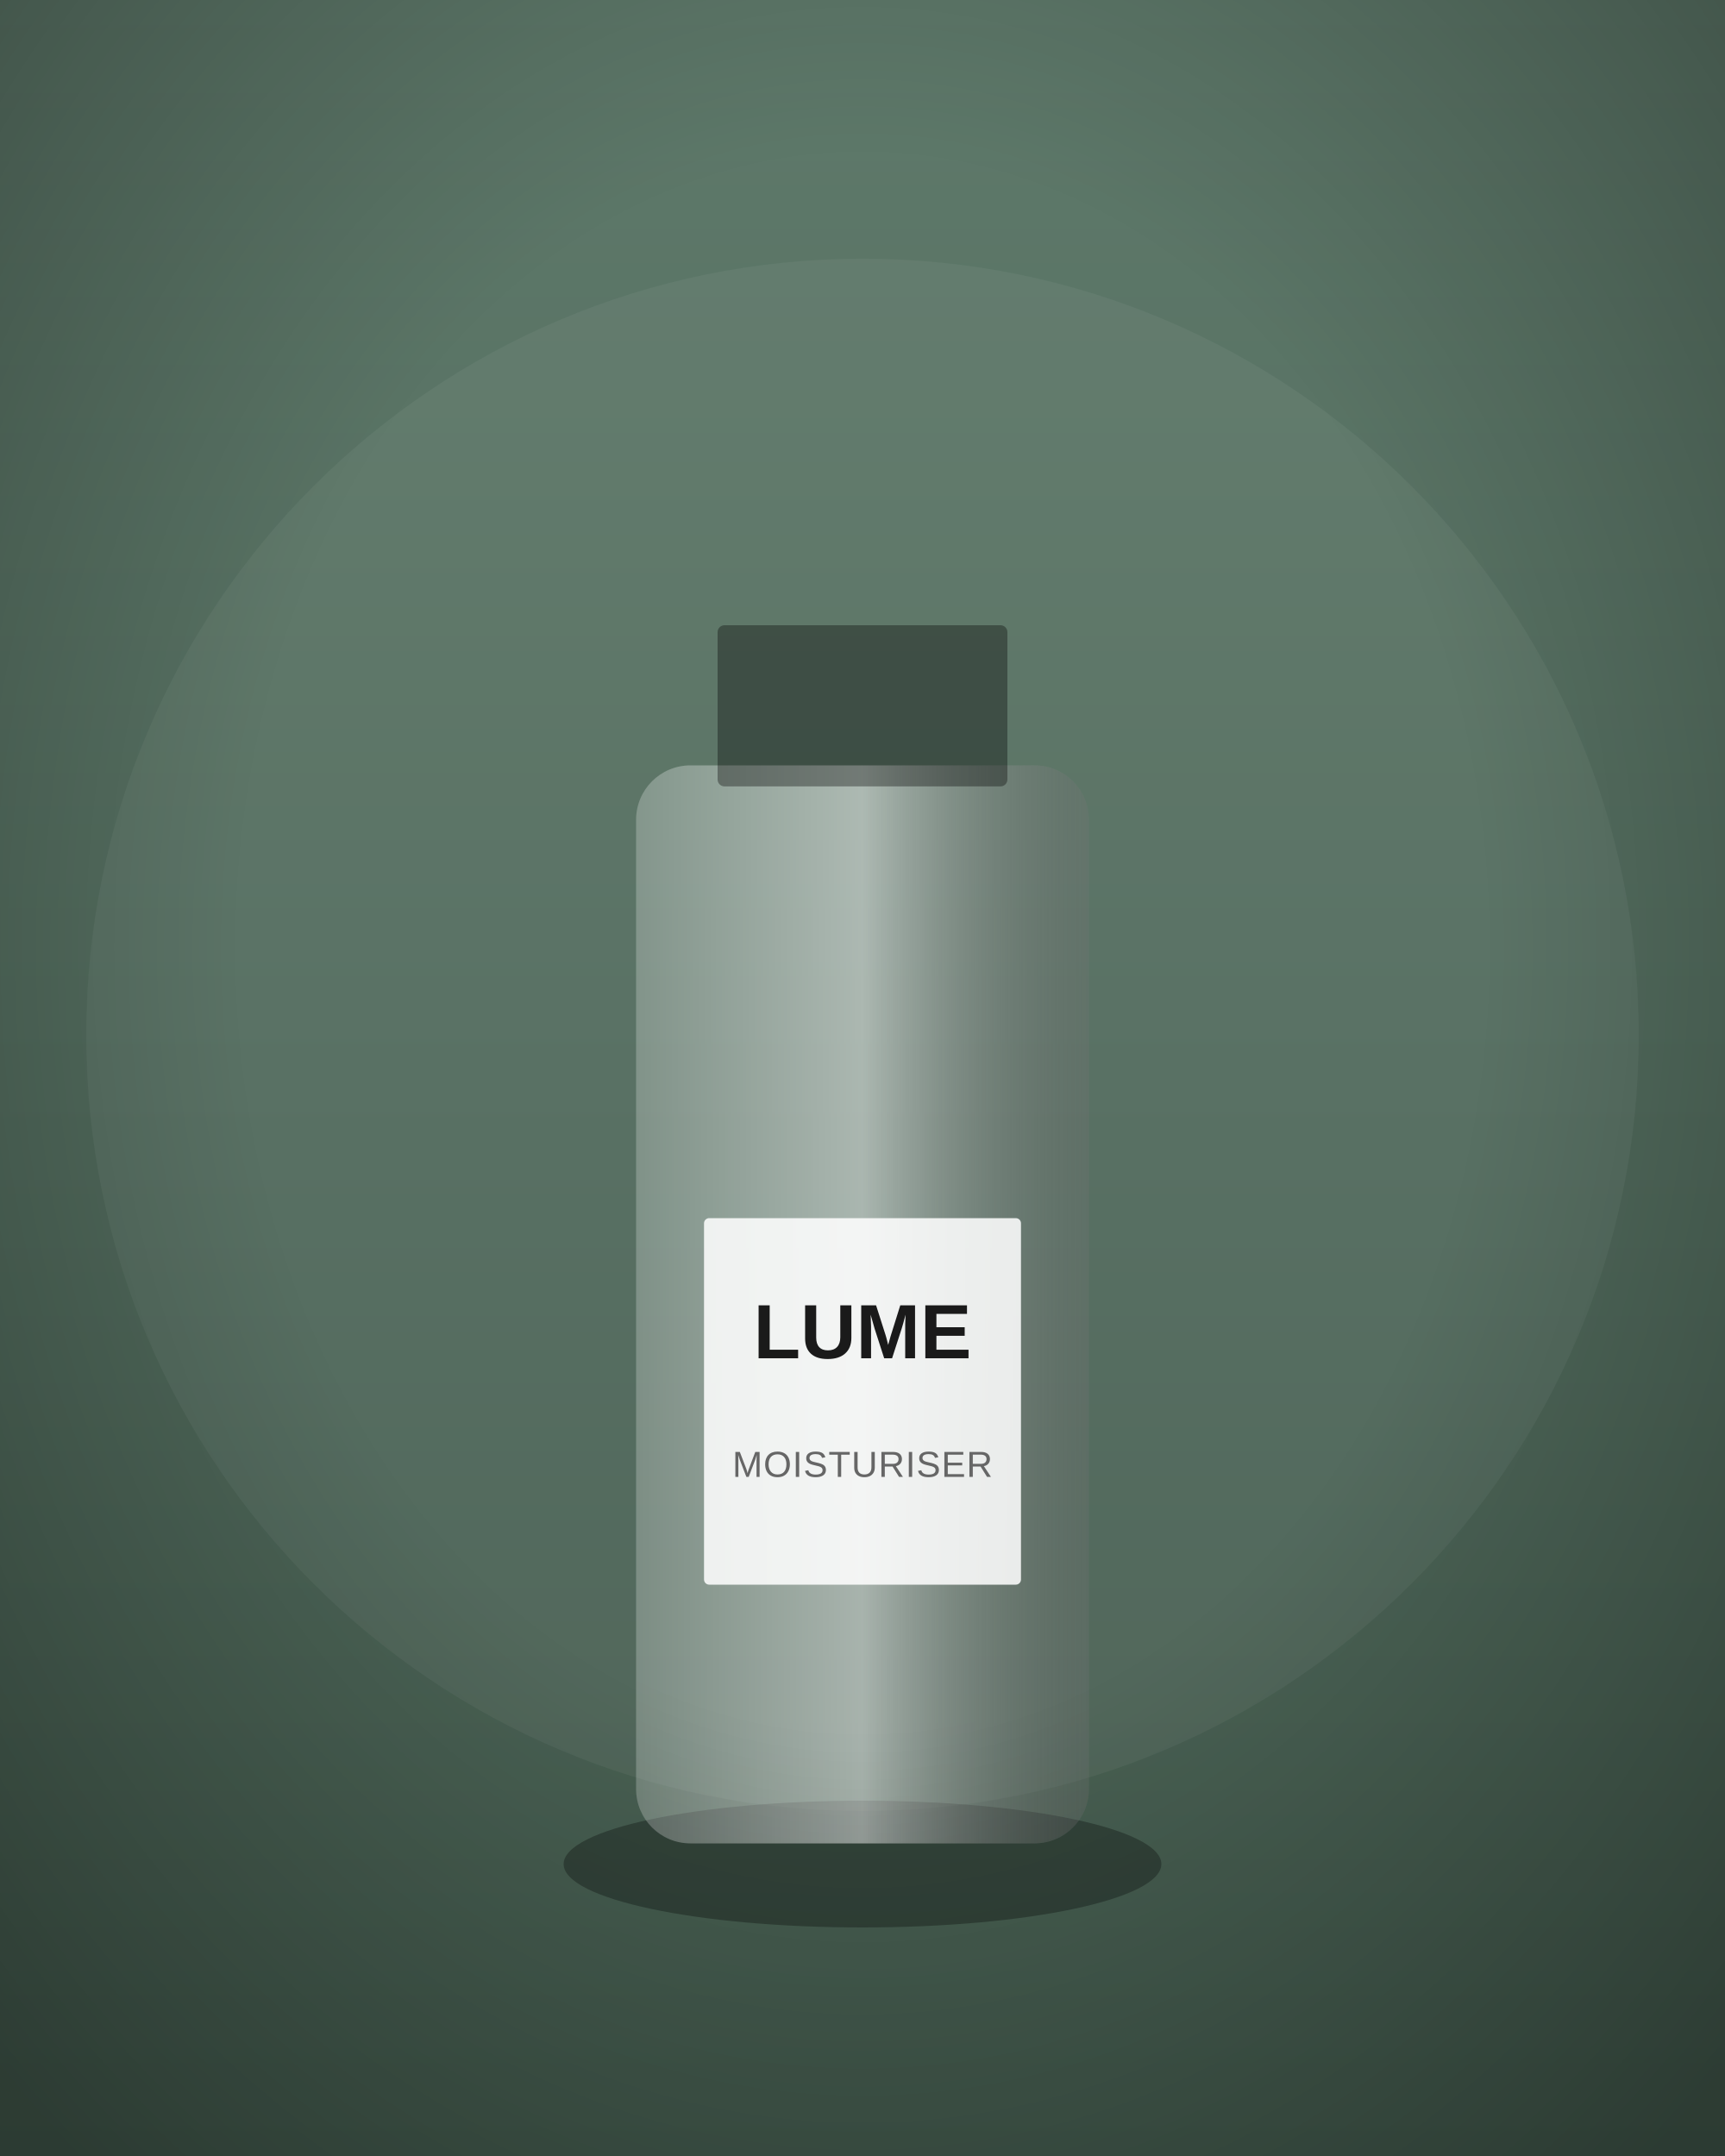
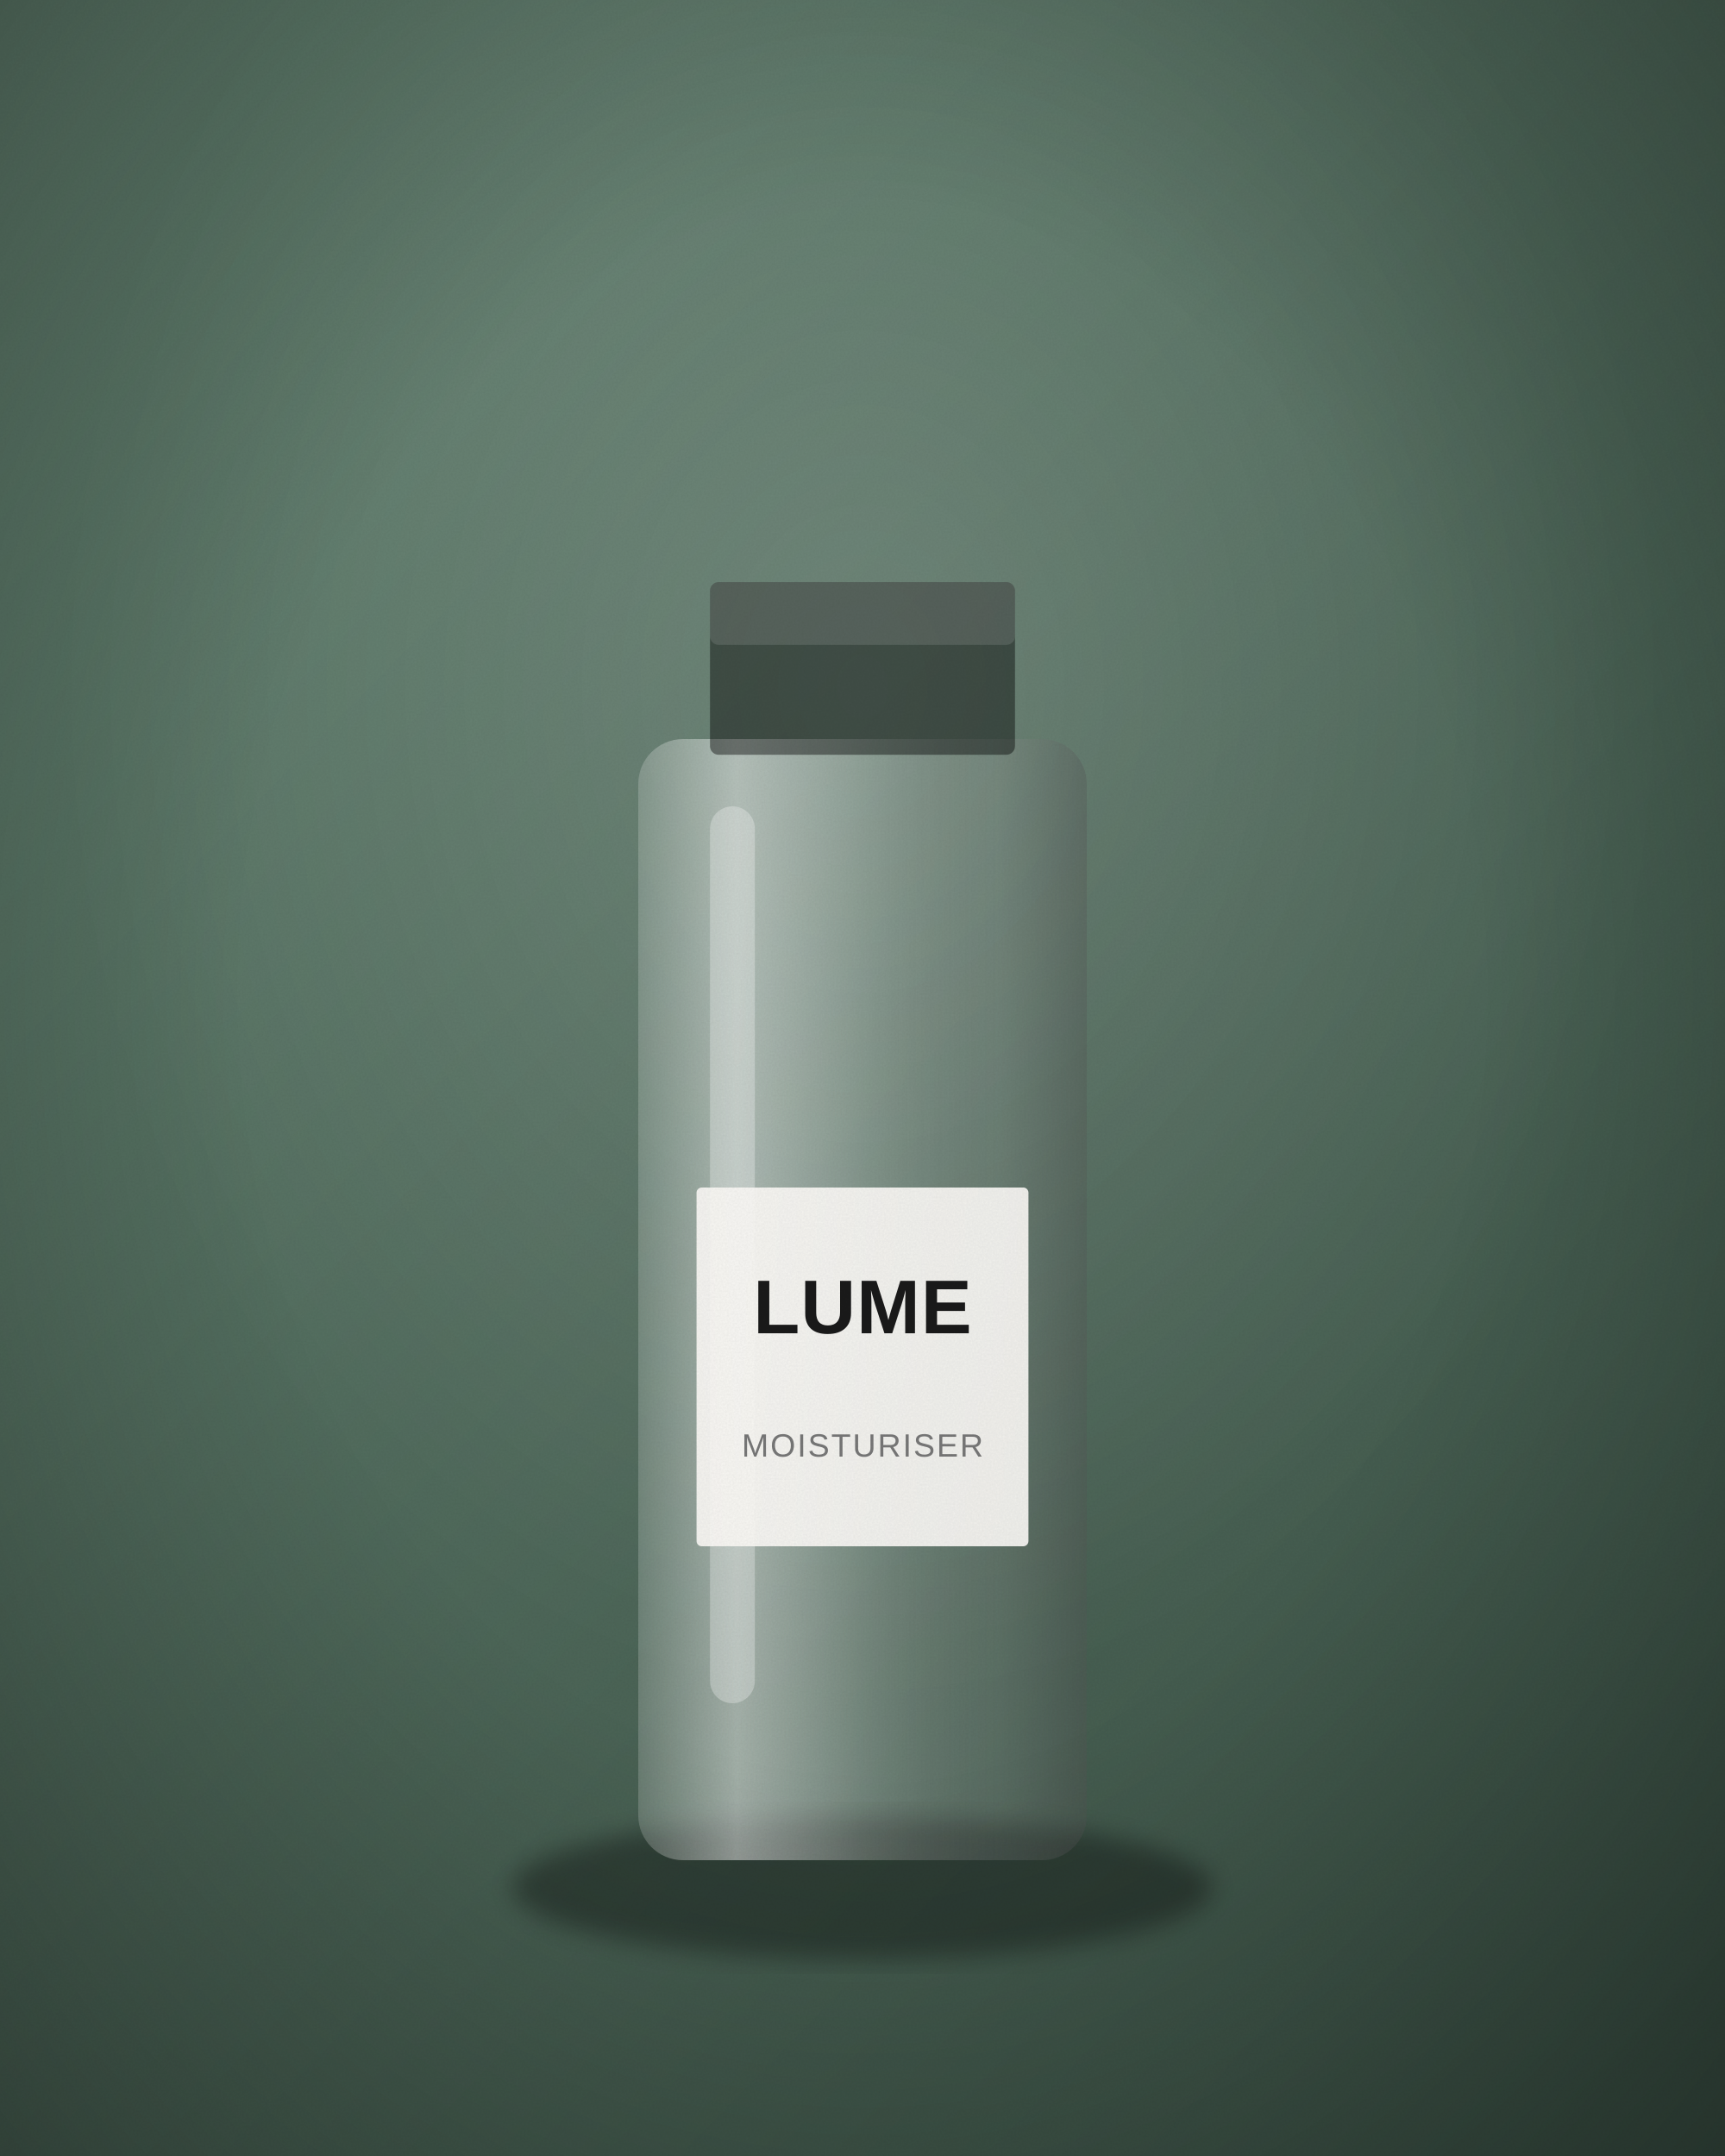
<svg xmlns="http://www.w3.org/2000/svg" viewBox="0 0 1000 1250" width="1000" height="1250">
  <defs>
-     <linearGradient id="bg" x1="0" y1="0" x2="0" y2="1">
-       <stop offset="0" stop-color="#5f7a6b" />
-       <stop offset="1" stop-color="#435a4d" />
+     <linearGradient id="bg" x1="0.1" y1="0" x2="0.9" y2="1">
+       <stop offset="0" stop-color="#62806f" />
+       <stop offset="1" stop-color="#3c5246" />
    </linearGradient>
-     <radialGradient id="vig" cx="0.5" cy="0.44" r="0.72">
-       <stop offset="0.5" stop-color="rgba(0,0,0,0)" />
-       <stop offset="1" stop-color="rgba(0,0,0,0.34)" />
+     <radialGradient id="light" cx="0.5" cy="0.32" r="0.85">
+       <stop offset="0" stop-color="rgba(255,255,255,0.16)" />
+       <stop offset="0.55" stop-color="rgba(255,255,255,0)" />
+     </radialGradient>
+     <radialGradient id="vig" cx="0.5" cy="0.46" r="0.78">
+       <stop offset="0.46" stop-color="rgba(0,0,0,0)" />
+       <stop offset="1" stop-color="rgba(0,0,0,0.4)" />
    </radialGradient>
    <linearGradient id="glass" x1="0" y1="0" x2="1" y2="0">
-       <stop offset="0" stop-color="rgba(255,255,255,0.10)" />
-       <stop offset="0.5" stop-color="rgba(255,255,255,0.40)" />
-       <stop offset="1" stop-color="rgba(0,0,0,0.16)" />
+       <stop offset="0" stop-color="rgba(255,255,255,0.06)" />
+       <stop offset="0.22" stop-color="rgba(255,255,255,0.42)" />
+       <stop offset="0.5" stop-color="rgba(255,255,255,0.12)" />
+       <stop offset="0.8" stop-color="rgba(0,0,0,0.06)" />
+       <stop offset="1" stop-color="rgba(0,0,0,0.22)" />
    </linearGradient>
+     <linearGradient id="metal" x1="0" y1="0" x2="1" y2="0">
+       <stop offset="0" stop-color="rgba(255,255,255,0.04)" />
+       <stop offset="0.42" stop-color="rgba(255,255,255,0.62)" />
+       <stop offset="0.62" stop-color="rgba(255,255,255,0.2)" />
+       <stop offset="1" stop-color="rgba(0,0,0,0.34)" />
+     </linearGradient>
+     <filter id="grain">
+       <feTurbulence type="fractalNoise" baseFrequency="0.9" numOctaves="2" stitchTiles="stitch" seed="10" />
+       <feColorMatrix type="matrix" values="0 0 0 0 0  0 0 0 0 0  0 0 0 0 0  0 0 0 0.05 0" />
+     </filter>
+     <filter id="soft">
+       <feGaussianBlur stdDeviation="7" />
+     </filter>
  </defs>
  <rect width="1000" height="1250" fill="url(#bg)" />
-   <circle cx="500" cy="600" r="450" fill="rgba(255,255,255,0.05)" />
-   <ellipse cx="500" cy="1080.75" rx="173.25" ry="36.75" fill="rgba(0,0,0,0.3)" />
-   <rect x="368.75" y="443.75" width="262.5" height="625" rx="31.5" fill="rgba(255,255,255,0.16)" />
-   <rect x="368.75" y="443.75" width="262.5" height="625" rx="31.5" fill="url(#glass)" />
-   <rect x="416" y="362.5" width="168" height="93.437" rx="4" fill="rgba(0,0,0,0.34)" />
-   <rect x="408.125" y="706.25" width="183.75" height="212.5" rx="3" fill="rgba(255,255,255,0.86)" />
-   <text x="500" y="787.5" font-family="Archivo, Arial, sans-serif" font-size="44.625" font-weight="700" fill="#1a1a1a" text-anchor="middle">LUME</text>
-   <text x="500" y="856.25" font-family="Archivo, Arial, sans-serif" font-size="21" fill="#666" text-anchor="middle" letter-spacing="0.5">MOISTURISER</text>
+   <rect width="1000" height="1250" fill="url(#light)" />
+   <ellipse cx="500" cy="1094.5" rx="202.8" ry="41.6" fill="rgba(0,0,0,0.34)" filter="url(#soft)" />
+   <rect x="370" y="428.5" width="260" height="650" rx="26" fill="rgba(255,255,255,0.14)" />
+   <rect x="370" y="428.5" width="260" height="650" rx="26" fill="url(#glass)" />
+   <rect x="411.6" y="467.5" width="26" height="520" rx="13" fill="rgba(255,255,255,0.3)" />
+   <rect x="411.6" y="337.5" width="176.8" height="100.1" rx="5" fill="rgba(0,0,0,0.42)" />
+   <rect x="411.6" y="337.5" width="176.8" height="36.4" rx="5" fill="rgba(255,255,255,0.12)" />
+   <rect x="403.8" y="688.5" width="192.4" height="208" rx="3" fill="rgba(252,250,246,0.92)" />
+   <text x="500" y="773" font-family="Archivo, Arial, sans-serif" font-size="44.2" font-weight="700" letter-spacing="0.5" fill="#1a1a1a" text-anchor="middle">LUME</text>
+   <text x="500" y="844.5" font-family="Archivo, Arial, sans-serif" font-size="18.72" fill="#777" text-anchor="middle" letter-spacing="1">MOISTURISER</text>
  <rect width="1000" height="1250" fill="url(#vig)" />
+   <rect width="1000" height="1250" filter="url(#grain)" />
</svg>
